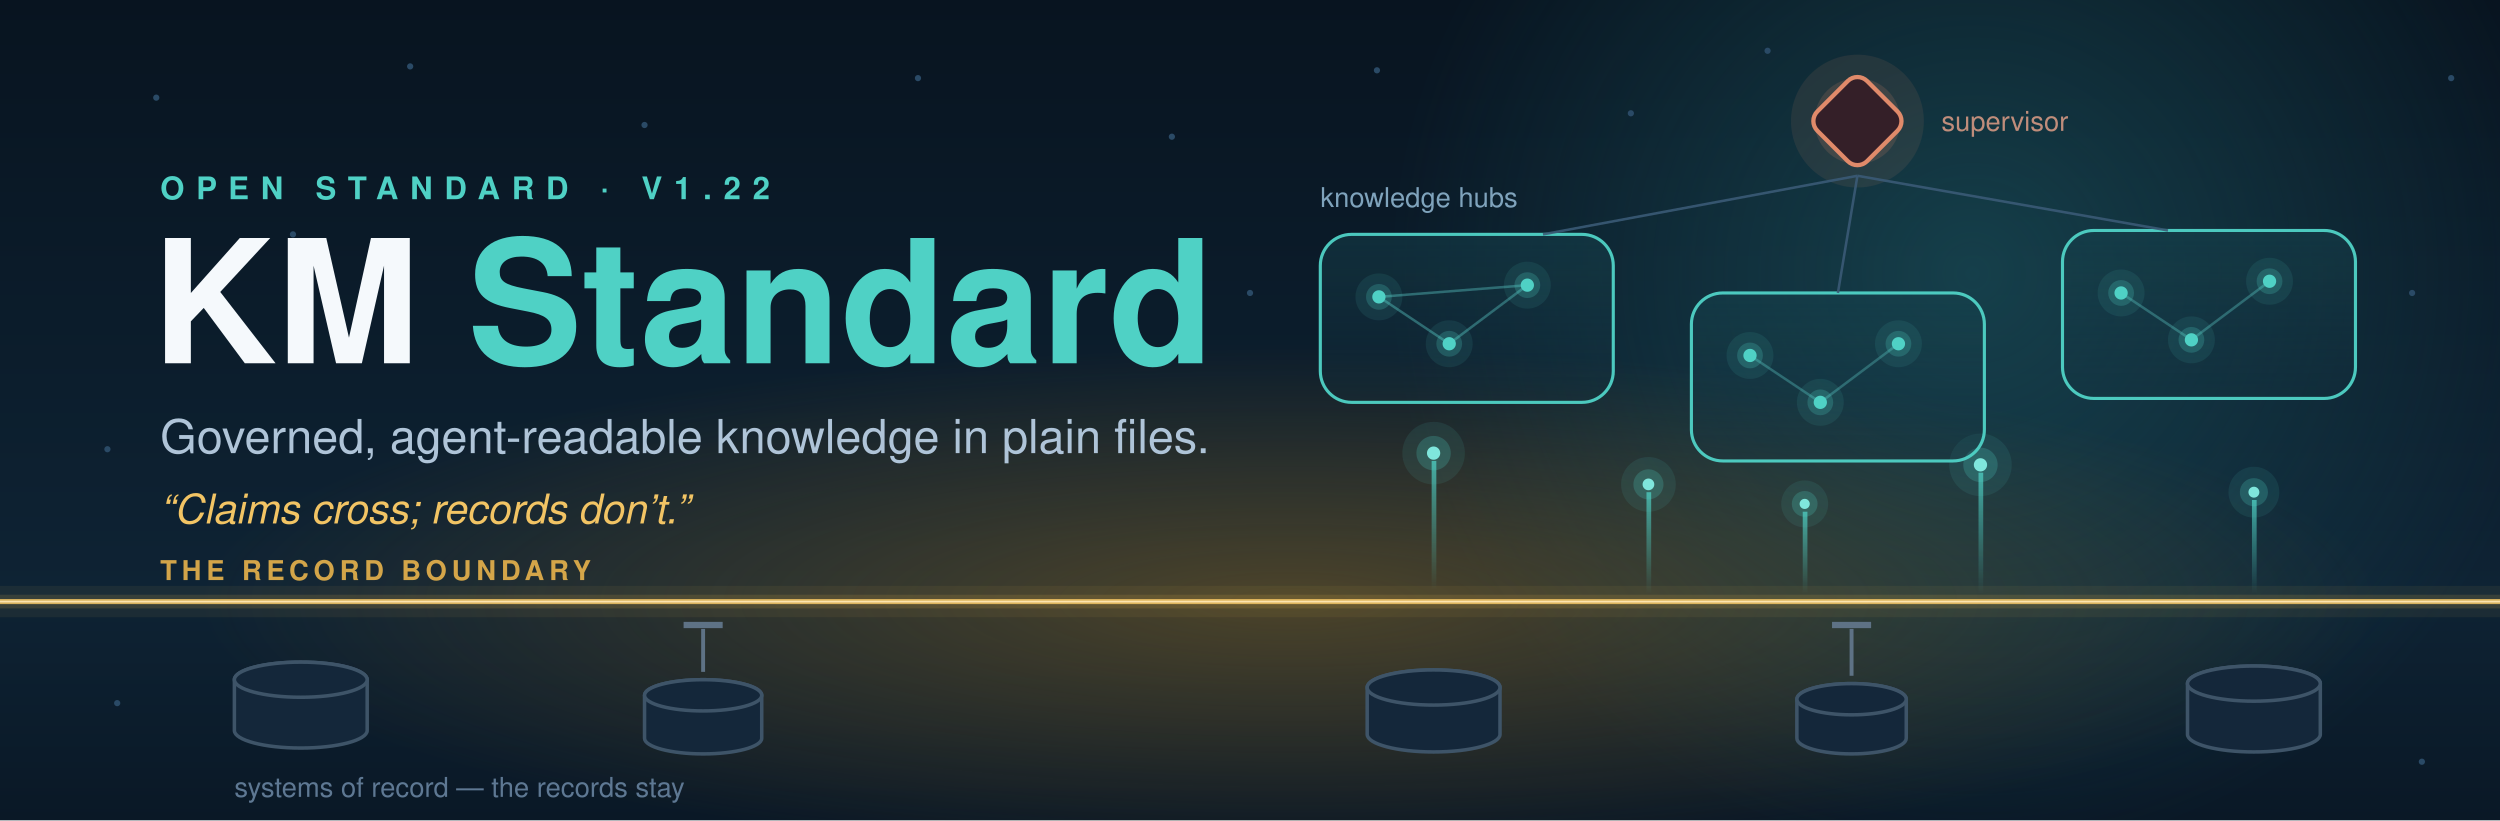
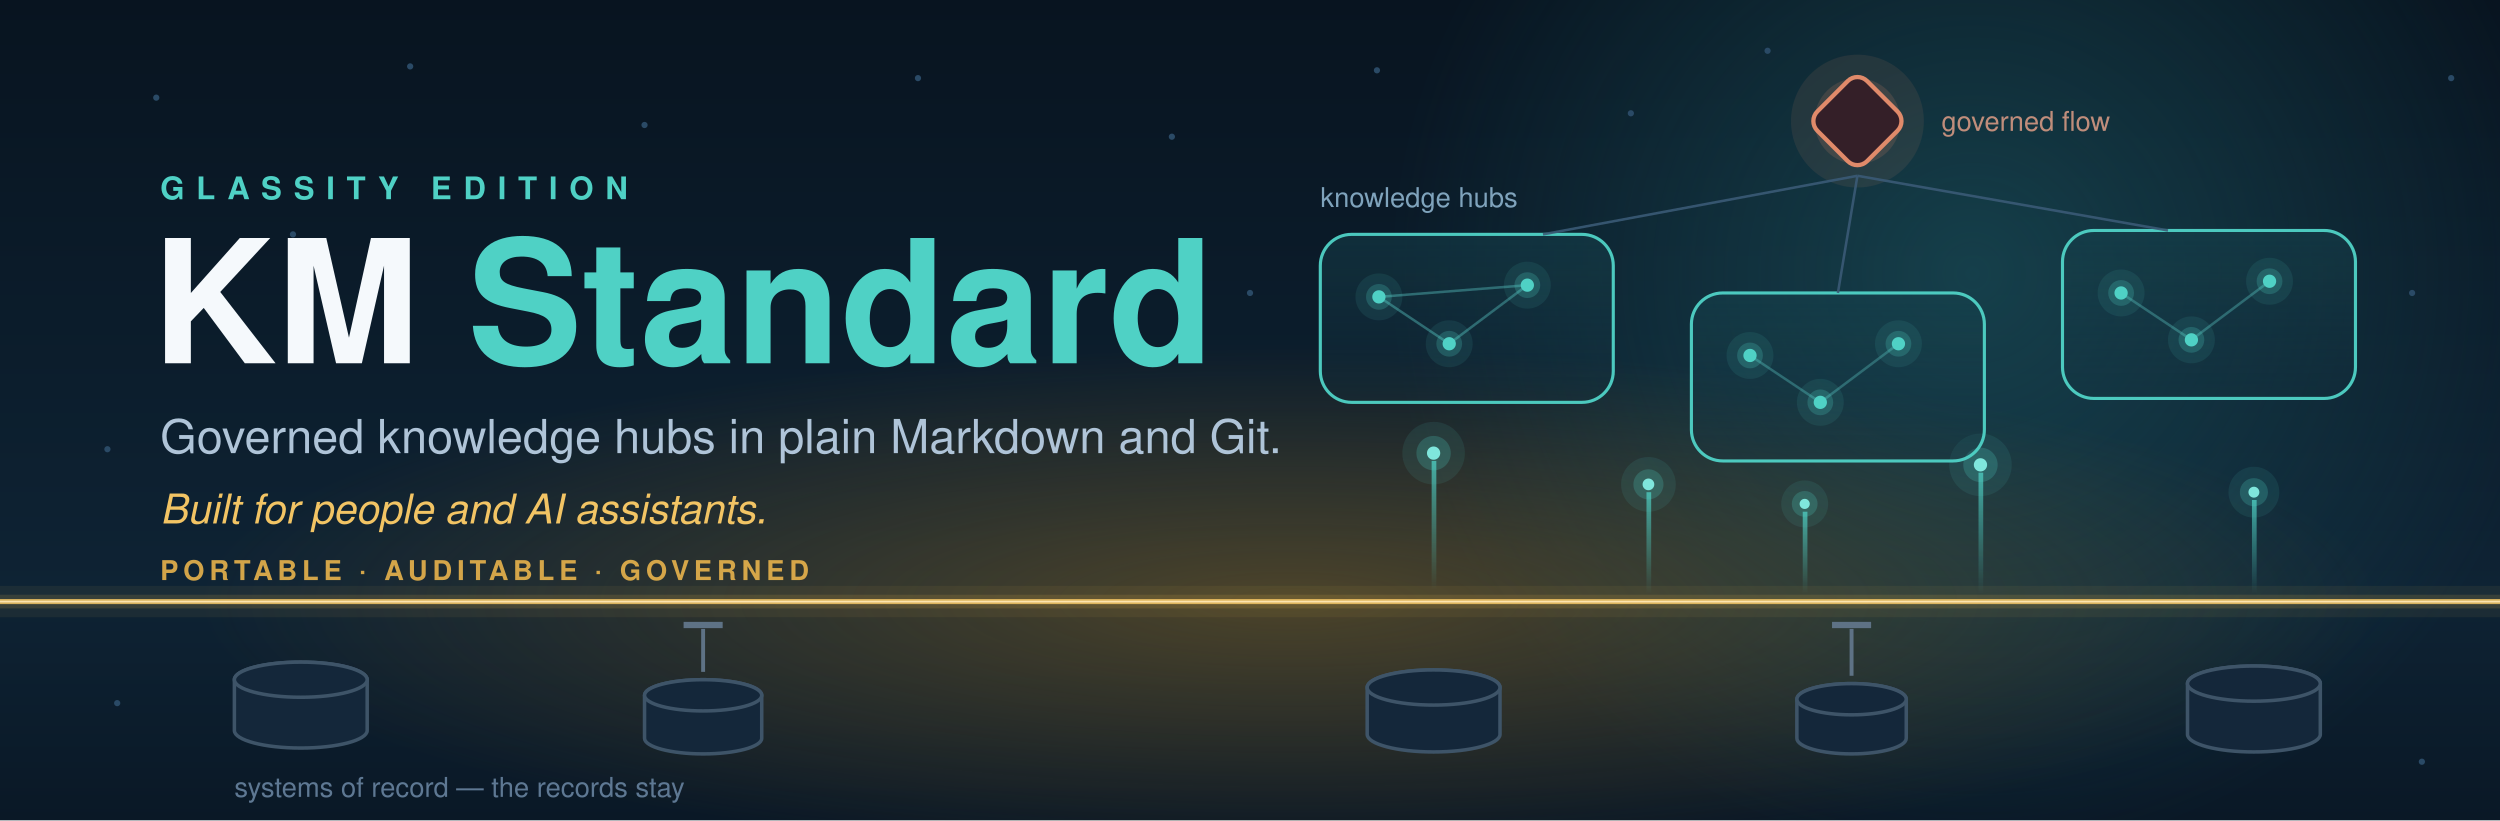
<svg xmlns="http://www.w3.org/2000/svg" viewBox="0 0 1280 420" width="2560" height="840" font-family="Helvetica, Arial, sans-serif">
  <defs>
    <linearGradient id="bg" x1="0" y1="0" x2="0" y2="1">
      <stop offset="0" stop-color="#081420" />
      <stop offset="0.72" stop-color="#0E2334" />
      <stop offset="1" stop-color="#0A1826" />
    </linearGradient>
    <radialGradient id="tealwash" cx="0.5" cy="0.5" r="0.5">
      <stop offset="0" stop-color="#1E5D66" stop-opacity="0.55" />
      <stop offset="1" stop-color="#1E5D66" stop-opacity="0" />
    </radialGradient>
    <radialGradient id="amberwash" cx="0.5" cy="0.5" r="0.5">
      <stop offset="0" stop-color="#8A6420" stop-opacity="0.5" />
      <stop offset="1" stop-color="#8A6420" stop-opacity="0" />
    </radialGradient>
    <radialGradient id="nodeglow" cx="0.5" cy="0.5" r="0.5">
      <stop offset="0" stop-color="#4FD1C5" stop-opacity="0.85" />
      <stop offset="0.35" stop-color="#4FD1C5" stop-opacity="0.28" />
      <stop offset="1" stop-color="#4FD1C5" stop-opacity="0" />
    </radialGradient>
    <radialGradient id="supglow" cx="0.5" cy="0.5" r="0.5">
      <stop offset="0" stop-color="#E08A6A" stop-opacity="0.8" />
      <stop offset="0.4" stop-color="#E08A6A" stop-opacity="0.25" />
      <stop offset="1" stop-color="#E08A6A" stop-opacity="0" />
    </radialGradient>
    <linearGradient id="trail" x1="0" y1="0" x2="0" y2="1">
      <stop offset="0" stop-color="#4FD1C5" stop-opacity="0.75" />
      <stop offset="1" stop-color="#4FD1C5" stop-opacity="0" />
    </linearGradient>
    <linearGradient id="hubfill" x1="0" y1="0" x2="0" y2="1">
      <stop offset="0" stop-color="#16424D" stop-opacity="0.55" />
      <stop offset="1" stop-color="#123240" stop-opacity="0.25" />
    </linearGradient>
  </defs>
  <rect width="1280" height="420" fill="url(#bg)" />
  <circle cx="1010" cy="140" r="300" fill="url(#tealwash)" />
  <ellipse cx="660" cy="308" rx="560" ry="130" fill="url(#amberwash)" />
  <g fill="#2A4A66">
    <circle cx="80" cy="50" r="1.6" />
    <circle cx="210" cy="34" r="1.6" />
    <circle cx="330" cy="64" r="1.6" />
    <circle cx="470" cy="40" r="1.6" />
    <circle cx="600" cy="70" r="1.6" />
    <circle cx="705" cy="36" r="1.6" />
    <circle cx="835" cy="58" r="1.6" />
    <circle cx="1235" cy="150" r="1.6" />
    <circle cx="150" cy="120" r="1.6" />
    <circle cx="1255" cy="40" r="1.6" />
    <circle cx="905" cy="26" r="1.6" />
    <circle cx="55" cy="230" r="1.6" />
    <circle cx="640" cy="150" r="1.6" />
    <circle cx="60" cy="360" r="1.6" />
    <circle cx="1240" cy="390" r="1.6" />
  </g>
  <rect x="0" y="300" width="1280" height="16" fill="#E8B34B" opacity="0.07" />
  <line x1="0" y1="308" x2="1280" y2="308" stroke="#E8B34B" stroke-width="7" opacity="0.14" />
  <line x1="0" y1="308" x2="1280" y2="308" stroke="#F2C464" stroke-width="2.6" opacity="0.85" />
  <line x1="0" y1="308" x2="1280" y2="308" stroke="#FFE9B8" stroke-width="0.9" opacity="0.9" />
-   <text x="82" y="297" font-size="14" letter-spacing="2.5" font-weight="bold" fill="#E8B34B" opacity="0.9">THE RECORD BOUNDARY</text>
+   <text x="82" y="297" font-size="14" letter-spacing="2.5" font-weight="bold" fill="#E8B34B" opacity="0.9">PORTABLE · AUDITABLE · GOVERNED</text>
  <g>
    <g fill="#14273A" stroke="#3E5468" stroke-width="1.8">
      <path d="M120 348 a34 9 0 0 1 68 0 v26 a34 9 0 0 1 -68 0 z" />
      <ellipse cx="154" cy="348" rx="34" ry="9" />
      <path d="M330 356 a30 8 0 0 1 60 0 v22 a30 8 0 0 1 -60 0 z" />
      <ellipse cx="360" cy="356" rx="30" ry="8" />
      <path d="M700 352 a34 9 0 0 1 68 0 v24 a34 9 0 0 1 -68 0 z" />
      <ellipse cx="734" cy="352" rx="34" ry="9" />
      <path d="M920 358 a28 8 0 0 1 56 0 v20 a28 8 0 0 1 -56 0 z" />
      <ellipse cx="948" cy="358" rx="28" ry="8" />
      <path d="M1120 350 a34 9 0 0 1 68 0 v26 a34 9 0 0 1 -68 0 z" />
      <ellipse cx="1154" cy="350" rx="34" ry="9" />
    </g>
    <g stroke="#5E7285" stroke-width="2">
      <line x1="360" y1="344" x2="360" y2="322" />
      <line x1="350" y1="320" x2="370" y2="320" stroke-width="3.2" />
      <line x1="948" y1="346" x2="948" y2="322" />
      <line x1="938" y1="320" x2="958" y2="320" stroke-width="3.2" />
    </g>
    <text x="120" y="408" font-size="14" fill="#5E7893">systems of record — the records stay</text>
  </g>
  <g>
    <rect x="733" y="236" width="2.4" height="66" fill="url(#trail)" />
    <rect x="843" y="252" width="2.4" height="52" fill="url(#trail)" />
    <rect x="1013" y="242" width="2.4" height="62" fill="url(#trail)" />
    <rect x="1153" y="256" width="2.4" height="48" fill="url(#trail)" />
    <rect x="923" y="262" width="2.4" height="42" fill="url(#trail)" />
  </g>
  <g>
    <circle cx="734" cy="232" r="16.0" fill="#4FD1C5" opacity="0.10" />
    <circle cx="734" cy="232" r="8.8" fill="#4FD1C5" opacity="0.22" />
    <circle cx="734" cy="232" r="3.4" fill="#7FE6DC" />
    <circle cx="844" cy="248" r="14.0" fill="#4FD1C5" opacity="0.10" />
    <circle cx="844" cy="248" r="7.7" fill="#4FD1C5" opacity="0.22" />
    <circle cx="844" cy="248" r="3" fill="#7FE6DC" />
    <circle cx="1014" cy="238" r="16.0" fill="#4FD1C5" opacity="0.10" />
    <circle cx="1014" cy="238" r="8.8" fill="#4FD1C5" opacity="0.22" />
    <circle cx="1014" cy="238" r="3.4" fill="#7FE6DC" />
    <circle cx="1154" cy="252" r="13.0" fill="#4FD1C5" opacity="0.10" />
    <circle cx="1154" cy="252" r="7.2" fill="#4FD1C5" opacity="0.22" />
    <circle cx="1154" cy="252" r="2.8" fill="#7FE6DC" />
    <circle cx="924" cy="258" r="12.0" fill="#4FD1C5" opacity="0.10" />
    <circle cx="924" cy="258" r="6.6" fill="#4FD1C5" opacity="0.22" />
    <circle cx="924" cy="258" r="2.6" fill="#7FE6DC" />
  </g>
  <g>
    <rect x="676" y="120" width="150" height="86" rx="16" fill="url(#hubfill)" stroke="#4FD1C5" stroke-width="1.6" opacity="0.95" />
    <g stroke="#2E6B72" stroke-width="1.3">
      <line x1="706" y1="152" x2="742" y2="176" />
      <line x1="742" y1="176" x2="782" y2="146" />
      <line x1="706" y1="152" x2="782" y2="146" />
    </g>
    <circle cx="706" cy="152" r="12.0" fill="#4FD1C5" opacity="0.10" />
    <circle cx="706" cy="152" r="6.6" fill="#4FD1C5" opacity="0.22" />
    <circle cx="706" cy="152" r="3.4" fill="#4FD1C5" />
    <circle cx="742" cy="176" r="12.0" fill="#4FD1C5" opacity="0.10" />
    <circle cx="742" cy="176" r="6.6" fill="#4FD1C5" opacity="0.22" />
    <circle cx="742" cy="176" r="3.4" fill="#4FD1C5" />
    <circle cx="782" cy="146" r="12.0" fill="#4FD1C5" opacity="0.10" />
    <circle cx="782" cy="146" r="6.6" fill="#4FD1C5" opacity="0.22" />
    <circle cx="782" cy="146" r="3.4" fill="#4FD1C5" />
    <rect x="866" y="150" width="150" height="86" rx="16" fill="url(#hubfill)" stroke="#4FD1C5" stroke-width="1.6" opacity="0.95" />
    <g stroke="#2E6B72" stroke-width="1.3">
      <line x1="896" y1="182" x2="932" y2="206" />
      <line x1="932" y1="206" x2="972" y2="176" />
    </g>
    <circle cx="896" cy="182" r="12.0" fill="#4FD1C5" opacity="0.10" />
    <circle cx="896" cy="182" r="6.6" fill="#4FD1C5" opacity="0.22" />
    <circle cx="896" cy="182" r="3.4" fill="#4FD1C5" />
    <circle cx="932" cy="206" r="12.0" fill="#4FD1C5" opacity="0.10" />
    <circle cx="932" cy="206" r="6.6" fill="#4FD1C5" opacity="0.22" />
    <circle cx="932" cy="206" r="3.4" fill="#4FD1C5" />
    <circle cx="972" cy="176" r="12.0" fill="#4FD1C5" opacity="0.10" />
    <circle cx="972" cy="176" r="6.6" fill="#4FD1C5" opacity="0.22" />
    <circle cx="972" cy="176" r="3.4" fill="#4FD1C5" />
    <rect x="1056" y="118" width="150" height="86" rx="16" fill="url(#hubfill)" stroke="#4FD1C5" stroke-width="1.6" opacity="0.95" />
    <g stroke="#2E6B72" stroke-width="1.3">
      <line x1="1086" y1="150" x2="1122" y2="174" />
      <line x1="1122" y1="174" x2="1162" y2="144" />
    </g>
    <circle cx="1086" cy="150" r="12.0" fill="#4FD1C5" opacity="0.10" />
    <circle cx="1086" cy="150" r="6.6" fill="#4FD1C5" opacity="0.22" />
    <circle cx="1086" cy="150" r="3.4" fill="#4FD1C5" />
    <circle cx="1122" cy="174" r="12.0" fill="#4FD1C5" opacity="0.10" />
    <circle cx="1122" cy="174" r="6.6" fill="#4FD1C5" opacity="0.22" />
    <circle cx="1122" cy="174" r="3.4" fill="#4FD1C5" />
    <circle cx="1162" cy="144" r="12.0" fill="#4FD1C5" opacity="0.10" />
    <circle cx="1162" cy="144" r="6.6" fill="#4FD1C5" opacity="0.22" />
    <circle cx="1162" cy="144" r="3.4" fill="#4FD1C5" />
    <text x="676" y="106" font-size="14" fill="#7FA3BC">knowledge hubs</text>
  </g>
  <g>
    <circle cx="951" cy="62" r="34" fill="#E08A6A" opacity="0.10" />
    <circle cx="951" cy="62" r="22" fill="#E08A6A" opacity="0.16" />
    <rect x="933" y="44" width="36" height="36" rx="7" transform="rotate(45 951 62)" fill="#341F28" stroke="#E08A6A" stroke-width="2.2" />
    <g stroke="#3A5A76" stroke-width="1.3" opacity="0.9">
      <line x1="951" y1="90" x2="790" y2="120" />
      <line x1="951" y1="90" x2="941" y2="150" />
      <line x1="951" y1="90" x2="1110" y2="118" />
    </g>
-     <text x="994" y="67" font-size="14" fill="#C08D7B">supervisor</text>
+     <text x="994" y="67" font-size="14" fill="#C08D7B">governed flow</text>
  </g>
-   <text x="82" y="102" font-size="16" font-weight="bold" letter-spacing="6" fill="#4FD1C5">OPEN STANDARD · V1.22</text>
+   <text x="82" y="102" font-size="16" font-weight="bold" letter-spacing="6" fill="#4FD1C5">GLASSITY EDITION</text>
  <text x="78" y="186" font-size="88" font-weight="bold" fill="#F5F9FC">KM <tspan fill="#4FD1C5">Standard</tspan>
  </text>
-   <text x="82" y="232" font-size="24" fill="#AFC4D8">Governed, agent-readable knowledge in plain files.</text>
-   <text x="82" y="268" font-size="21" font-style="italic" fill="#F2C464">“Claims cross; records don’t.”</text>
+   <text x="82" y="232" font-size="24" fill="#AFC4D8">Governed knowledge hubs in plain Markdown and Git.</text>
+   <text x="82" y="268" font-size="21" font-style="italic" fill="#F2C464">Built for people and AI assistants.</text>
</svg>
